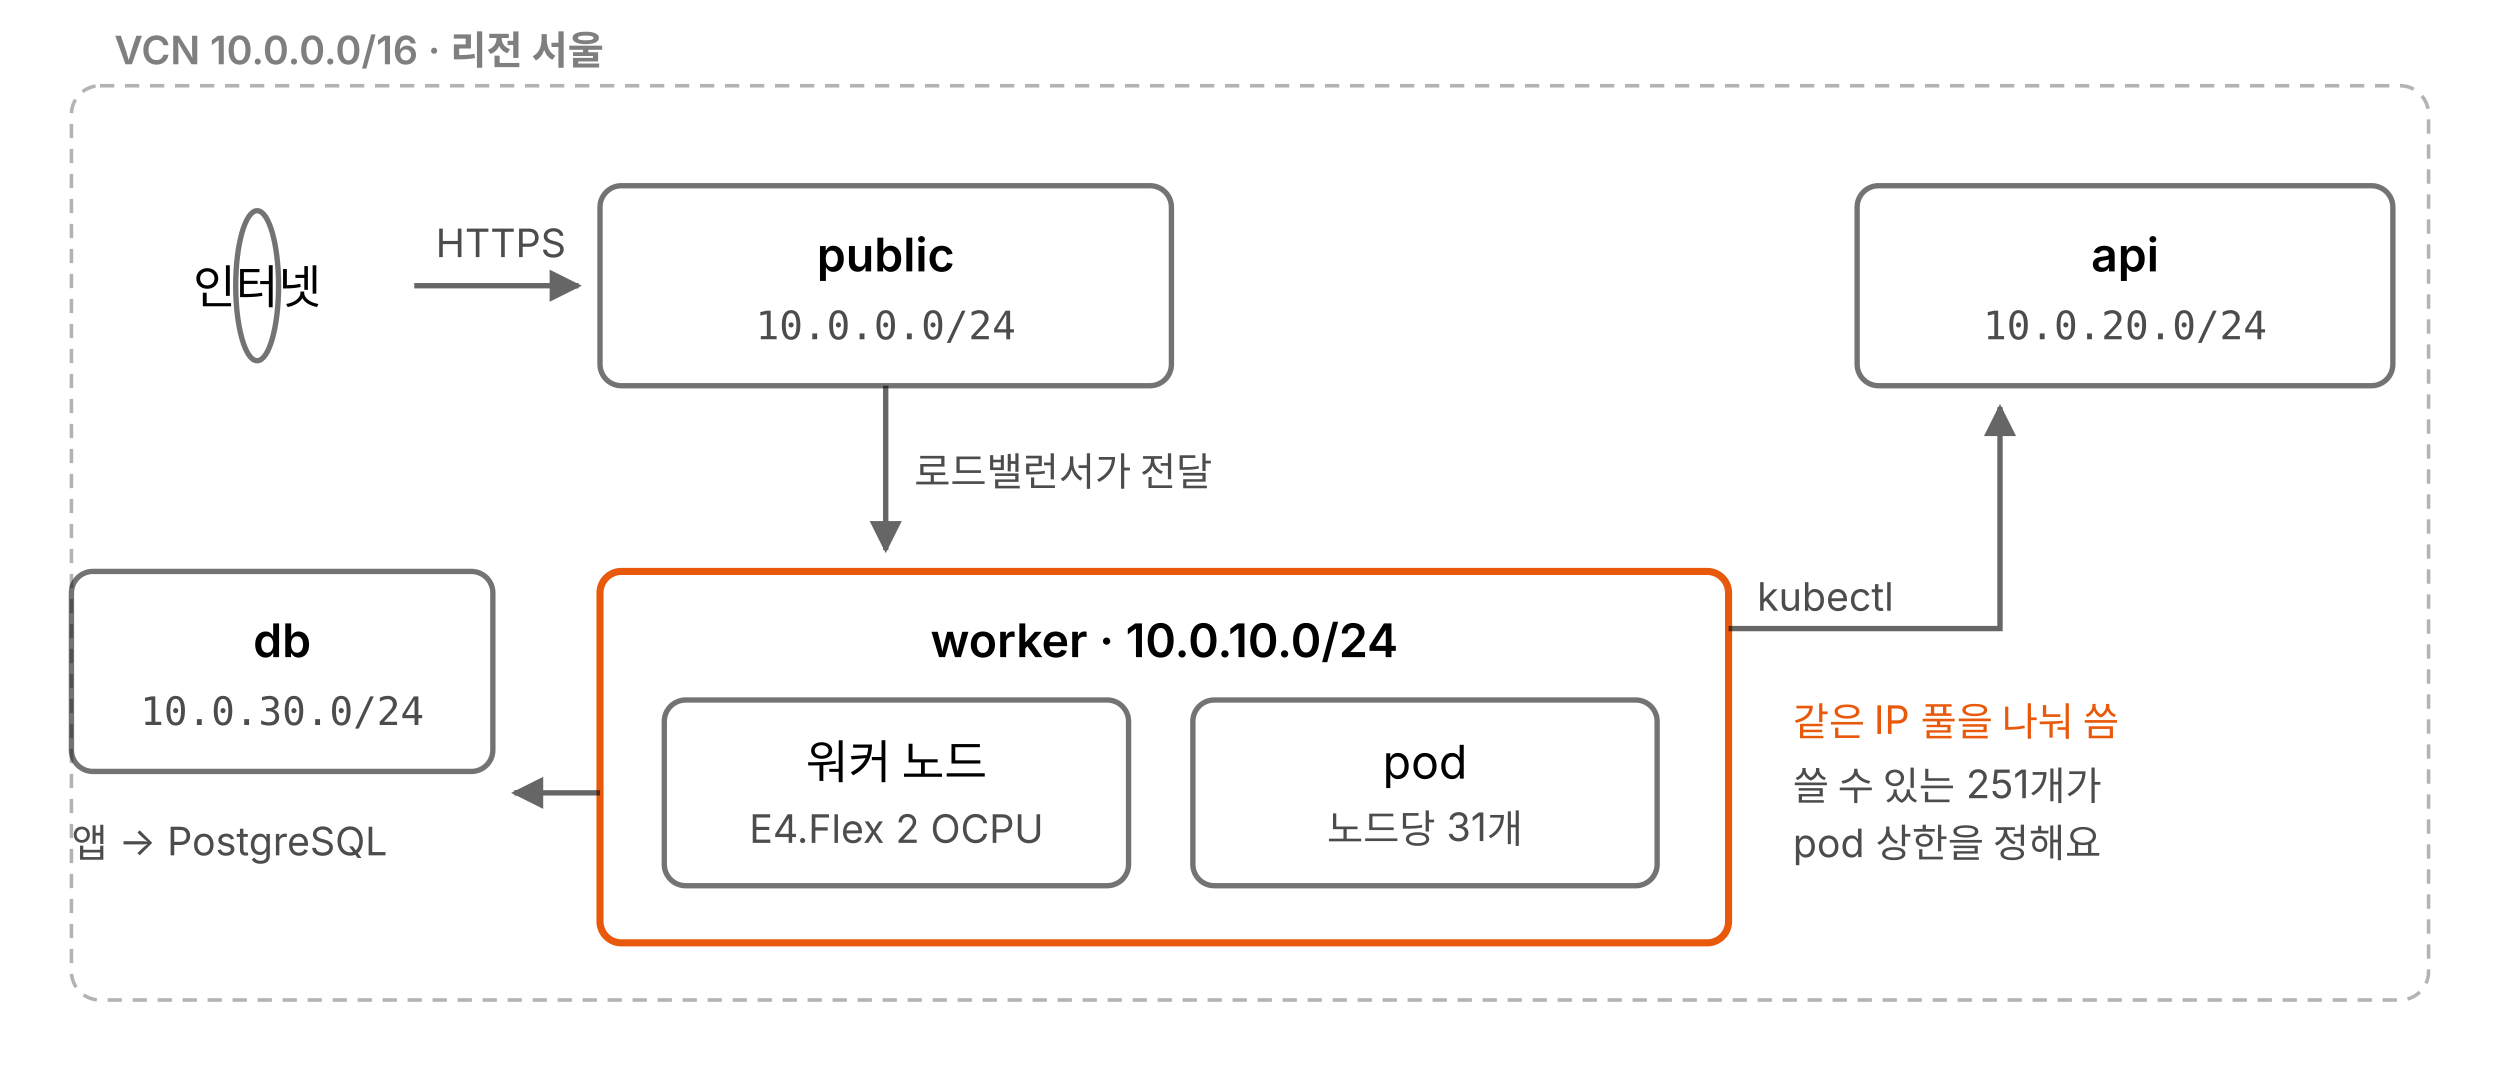
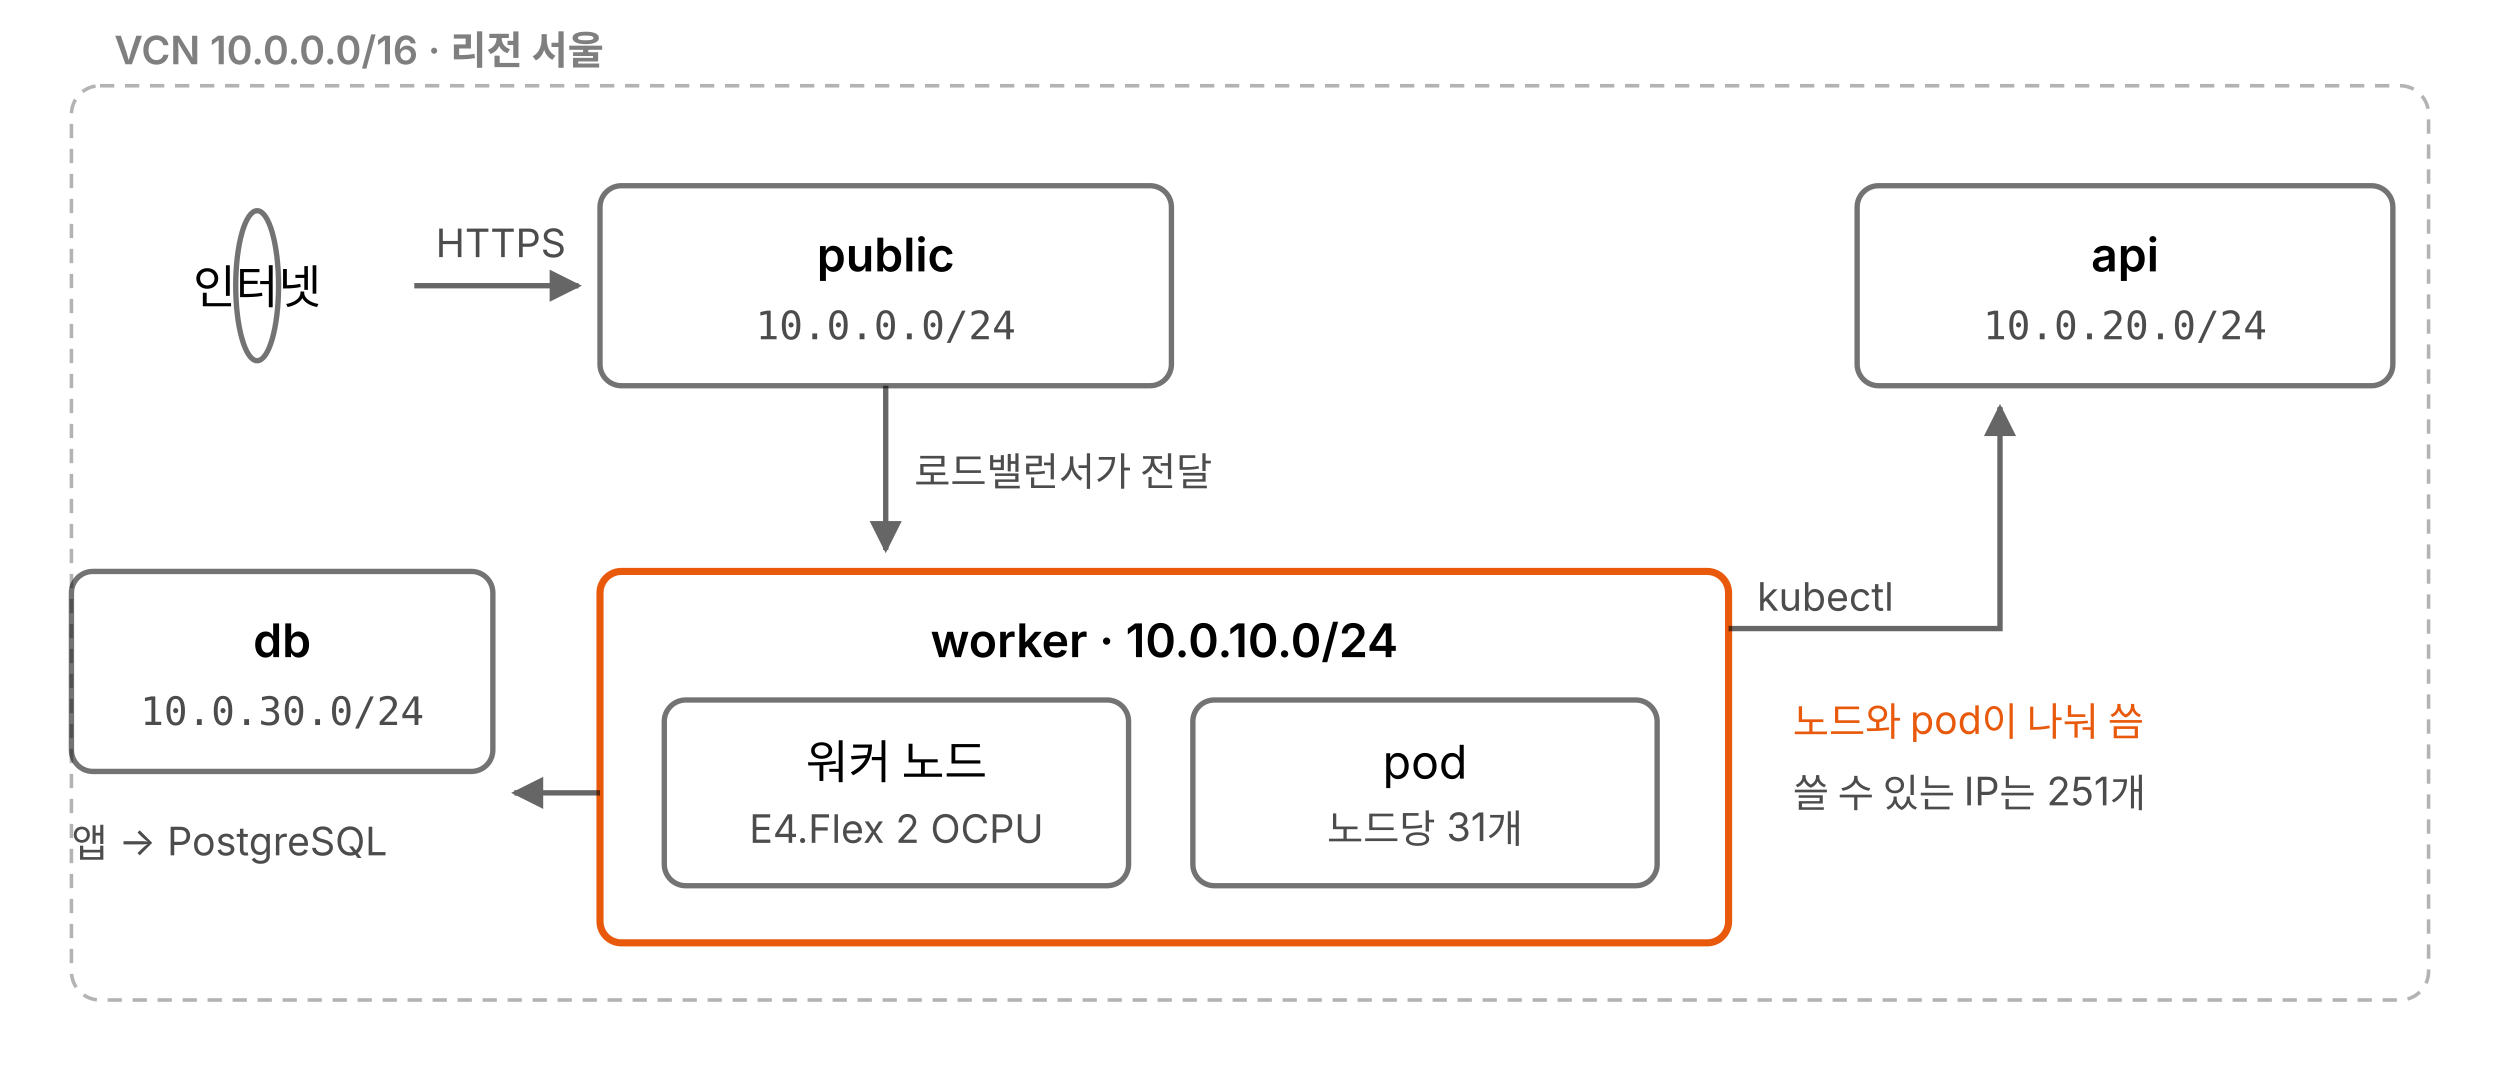
<svg xmlns="http://www.w3.org/2000/svg" viewBox="0 0 700 300" role="img" aria-label="dev 클러스터 네트워크: VCN 하나에 public·worker·api·db 서브넷을 두고, worker 서브넷에서 노드와 pod가 같은 IP 풀을 나눠 쓴다">
  <style>
    text { font-family: system-ui, -apple-system, sans-serif; fill: currentColor; }
    .name { font-size: 13px; font-weight: 600; }
    .plain { font-size: 13px; }
    .sub { font-size: 11px; opacity: .7; }
    .mono { font-size: 11px; font-family: ui-monospace, SFMono-Regular, Menlo, monospace; opacity: .7; }
    .edge-lbl { font-size: 11px; opacity: .7; }
    .zone { fill: none; stroke: currentColor; stroke-width: 1; stroke-dasharray: 4 3; rx: 8; opacity: .3; }
    .zone-lbl { font-size: 11px; font-weight: 600; opacity: .5; }
    .box { fill: none; stroke: currentColor; stroke-width: 1.5; rx: 6; opacity: .55; }
    .box-hot { fill: none; stroke: #e8590c; stroke-width: 2; rx: 6; }
    .hot-txt { fill: #e8590c; font-size: 11px; }
    .flow { stroke: currentColor; stroke-width: 1.5; fill: none; opacity: .6; }
  </style>
  <defs>
    <marker id="n-ah" viewBox="0 0 10 10" refX="9" refY="5" markerWidth="6" markerHeight="6" orient="auto">
      <path d="M0,0 L10,5 L0,10 z" fill="currentColor" />
    </marker>
  </defs>
  <rect x="20" y="24" width="660" height="256" class="zone" />
  <text x="32" y="18" class="zone-lbl">VCN 10.0.0.0/16 · 리전 서울</text>
  <ellipse cx="72" cy="80" rx="42" ry="21" class="box" />
  <text x="72" y="85" text-anchor="middle" class="plain">인터넷</text>
  <rect x="168" y="52" width="160" height="56" class="box" />
  <text x="248" y="76" text-anchor="middle" class="name">public</text>
  <text x="248" y="95" text-anchor="middle" class="mono">10.0.0.0/24</text>
  <rect x="168" y="160" width="316" height="104" class="box-hot" />
  <text x="326" y="184" text-anchor="middle" class="name">worker · 10.0.10.0/24</text>
  <rect x="186" y="196" width="130" height="52" class="box" />
  <text x="251" y="218" text-anchor="middle" class="plain">워커 노드</text>
  <text x="251" y="236" text-anchor="middle" class="sub">E4.Flex 2 OCPU</text>
  <rect x="334" y="196" width="130" height="52" class="box" />
  <text x="399" y="218" text-anchor="middle" class="plain">pod</text>
  <text x="399" y="236" text-anchor="middle" class="sub">노드당 31개</text>
-   <text x="502" y="206" class="hot-txt">같은 IP 풀을 나눠 씀</text>
-   <text x="502" y="224" class="sub">쓸 수 있는 251개가</text>
-   <text x="502" y="240" class="sub">pod 상한을 정해요</text>
+   <text x="502" y="206" class="hot-txt">노드와 pod이 나눠 씀</text>
+   <text x="502" y="226" class="sub">쓸 수 있는 IP는 251개</text>
  <rect x="520" y="52" width="150" height="56" class="box" />
  <text x="595" y="76" text-anchor="middle" class="name">api</text>
  <text x="595" y="95" text-anchor="middle" class="mono">10.0.20.0/24</text>
  <rect x="20" y="160" width="118" height="56" class="box" />
  <text x="79" y="184" text-anchor="middle" class="name">db</text>
  <text x="79" y="203" text-anchor="middle" class="mono">10.0.30.0/24</text>
  <path d="M116,80 L162,80" class="flow" marker-end="url(#n-ah)" />
  <path d="M248,108 L248,154" class="flow" marker-end="url(#n-ah)" />
  <path d="M168,222 L144,222" class="flow" marker-end="url(#n-ah)" />
  <path d="M484,176 L560,176 L560,114" class="flow" marker-end="url(#n-ah)" />
  <text x="122" y="72" class="edge-lbl">HTTPS</text>
  <text x="256" y="136" class="edge-lbl">로드밸런서가 전달</text>
  <text x="20" y="240" class="edge-lbl">앱 → PostgreSQL</text>
  <text x="492" y="171" class="edge-lbl">kubectl</text>
</svg>
